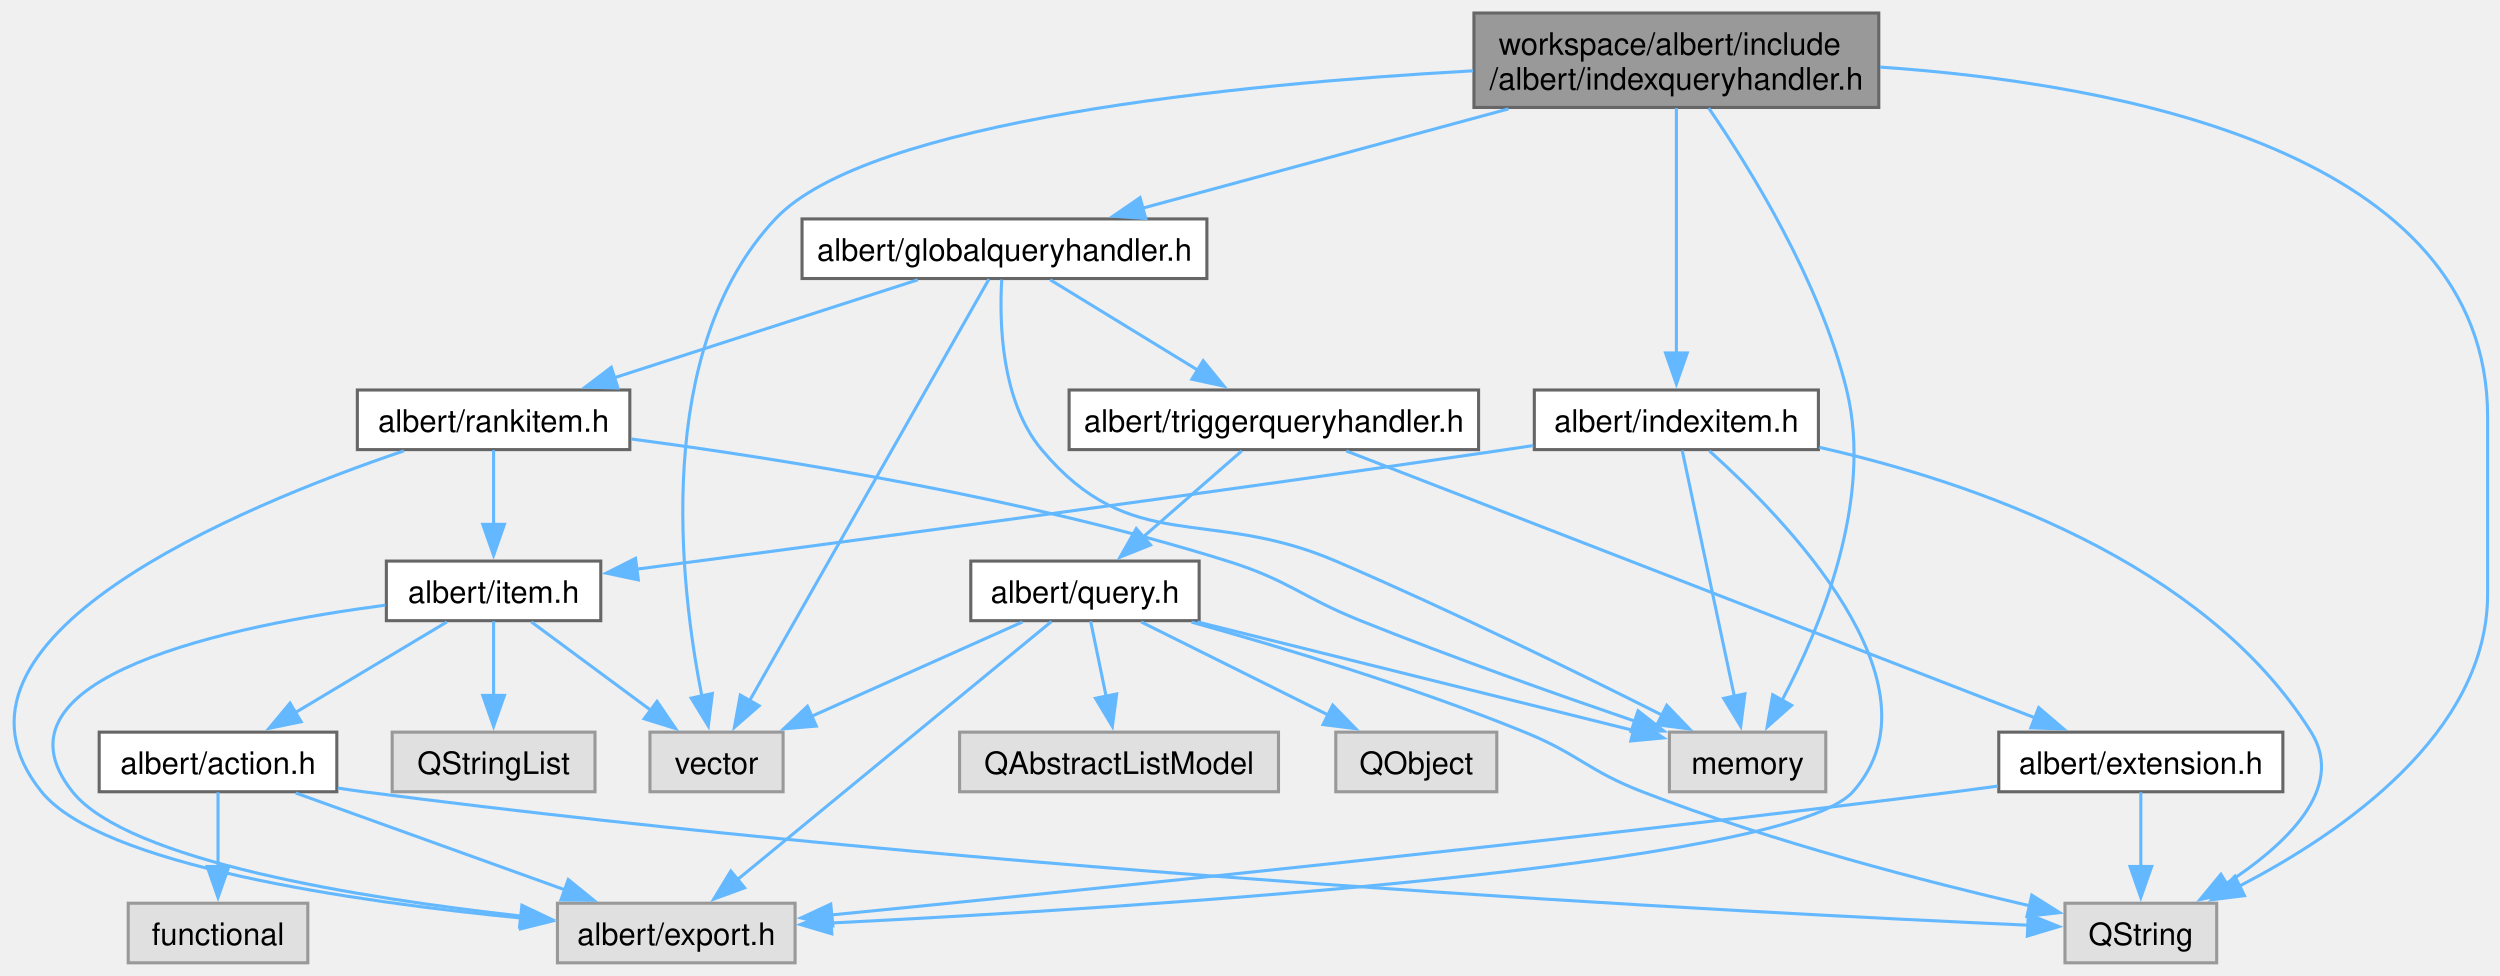
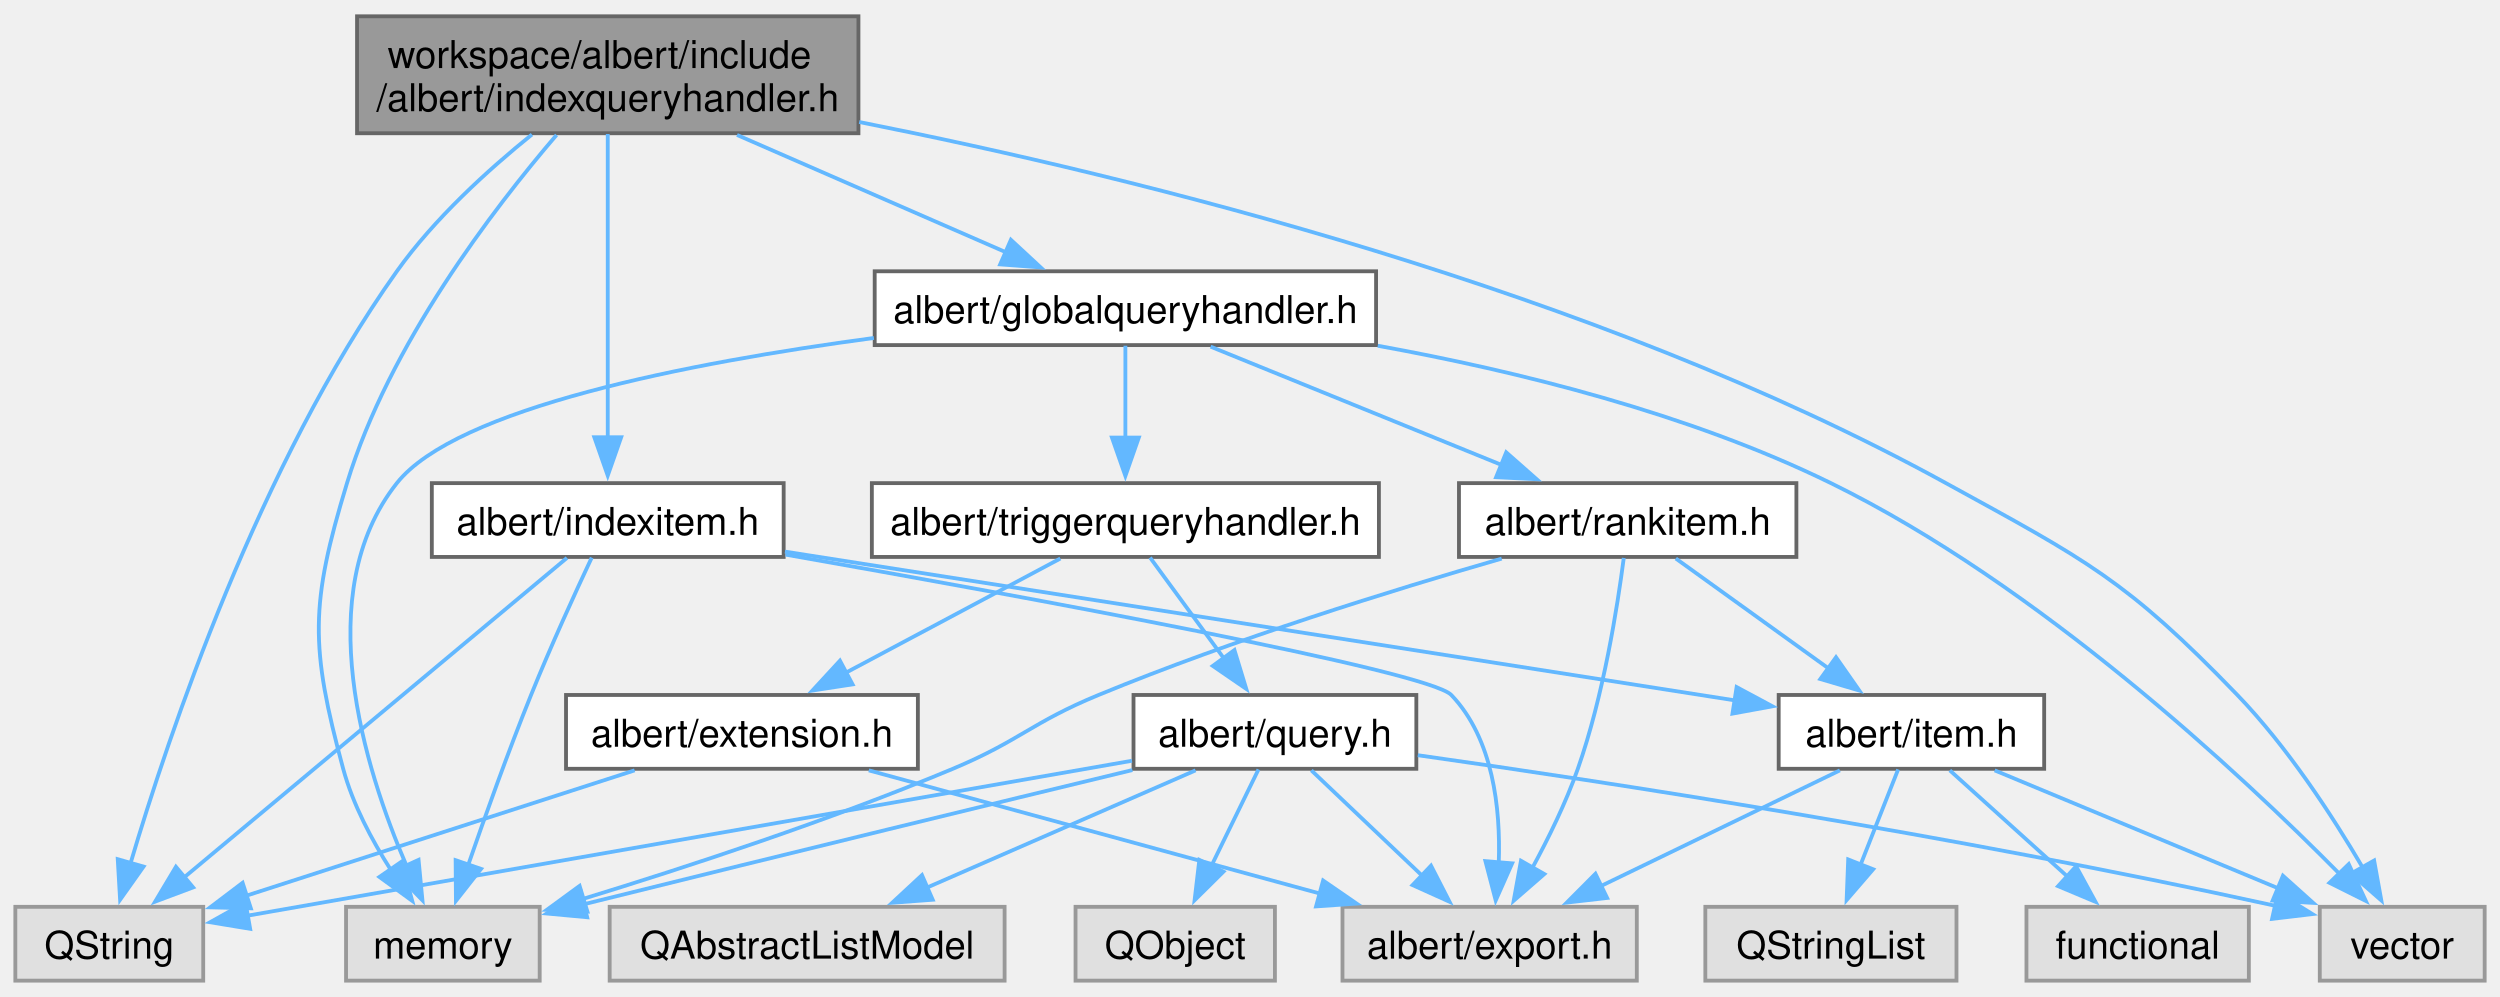
- <svg xmlns="http://www.w3.org/2000/svg" xmlns:xlink="http://www.w3.org/1999/xlink" width="807pt" height="315pt" viewBox="0.00 0.00 807.41 314.75">
-   <g id="graph0" class="graph" transform="scale(1 1) rotate(0) translate(4 310.75)">
+ <svg xmlns="http://www.w3.org/2000/svg" xmlns:xlink="http://www.w3.org/1999/xlink" width="652pt" height="260pt" viewBox="0.00 0.00 652.00 259.50">
+   <g id="graph0" class="graph" transform="scale(1 1) rotate(0) translate(4 255.5)">
    <g id="Node000001" class="node">
      <g id="a_Node000001">
        <a xlink:title=" ">
-           <polygon fill="#999999" stroke="#666666" points="602.78,-306.75 472.03,-306.75 472.03,-276.25 602.78,-276.25 602.78,-306.75" />
-           <text text-anchor="start" x="480.03" y="-293.25" font-family="Helvetica,sans-Serif" font-size="10.00">workspace/albert/include</text>
-           <text text-anchor="middle" x="537.41" y="-282" font-family="Helvetica,sans-Serif" font-size="10.00">/albert/indexqueryhandler.h</text>
+           <polygon fill="#999999" stroke="#666666" points="219.88,-251.5 89.12,-251.5 89.12,-221 219.88,-221 219.88,-251.5" />
+           <text text-anchor="start" x="97.12" y="-238" font-family="Helvetica,sans-Serif" font-size="10.00">workspace/albert/include</text>
+           <text text-anchor="middle" x="154.5" y="-226.75" font-family="Helvetica,sans-Serif" font-size="10.00">/albert/indexqueryhandler.h</text>
        </a>
      </g>
    </g>
    <g id="Node000002" class="node">
      <g id="a_Node000002">
        <a xlink:title=" ">
-           <polygon fill="#e0e0e0" stroke="#999999" points="711.91,-19.25 662.91,-19.25 662.91,0 711.91,0 711.91,-19.25" />
-           <text text-anchor="middle" x="687.41" y="-5.75" font-family="Helvetica,sans-Serif" font-size="10.00">QString</text>
+           <polygon fill="#e0e0e0" stroke="#999999" points="49,-19.25 0,-19.25 0,0 49,0 49,-19.25" />
+           <text text-anchor="middle" x="24.5" y="-5.75" font-family="Helvetica,sans-Serif" font-size="10.00">QString</text>
        </a>
      </g>
    </g>
    <g id="edge1_Node000001_Node000002" class="edge">
      <g id="a_edge1_Node000001_Node000002">
        <a xlink:title=" ">
-           <path fill="none" stroke="#63b8ff" d="M603.18,-289.29C680.79,-283.96 799.41,-261.84 799.41,-176.38 799.41,-176.38 799.41,-176.38 799.41,-119.12 799.41,-74.18 752.3,-41.89 719.19,-24.75" />
-           <polygon fill="#63b8ff" stroke="#63b8ff" points="720.88,-21.69 710.36,-20.39 717.78,-27.96 720.88,-21.69" />
+           <path fill="none" stroke="#63b8ff" d="M134.73,-220.67C123.28,-211.44 109.25,-198.7 99.5,-185 63.6,-134.54 39.99,-64.2 29.97,-30.36" />
+           <polygon fill="#63b8ff" stroke="#63b8ff" points="33.44,-29.74 27.32,-21.1 26.71,-31.67 33.44,-29.74" />
        </a>
      </g>
    </g>
    <g id="Node000003" class="node">
      <g id="a_Node000003">
        <a xlink:href="globalqueryhandler_8h.html" target="_top" xlink:title=" ">
-           <polygon fill="white" stroke="#666666" points="385.78,-240.25 255.03,-240.25 255.03,-221 385.78,-221 385.78,-240.25" />
-           <text text-anchor="middle" x="320.41" y="-226.75" font-family="Helvetica,sans-Serif" font-size="10.00">albert/globalqueryhandler.h</text>
+           <polygon fill="white" stroke="#666666" points="354.88,-185 224.12,-185 224.12,-165.75 354.88,-165.75 354.88,-185" />
+           <text text-anchor="middle" x="289.5" y="-171.5" font-family="Helvetica,sans-Serif" font-size="10.00">albert/globalqueryhandler.h</text>
        </a>
      </g>
    </g>
    <g id="edge2_Node000001_Node000003" class="edge">
      <g id="a_edge2_Node000001_Node000003">
        <a xlink:title=" ">
-           <path fill="none" stroke="#63b8ff" d="M483.21,-275.8C446.78,-265.91 399.35,-253.04 365.09,-243.75" />
-           <polygon fill="#63b8ff" stroke="#63b8ff" points="366.04,-240.38 355.47,-241.14 364.2,-247.13 366.04,-240.38" />
+           <path fill="none" stroke="#63b8ff" d="M188.22,-220.55C209.77,-211.15 237.5,-199.05 258.5,-189.89" />
+           <polygon fill="#63b8ff" stroke="#63b8ff" points="259.64,-193.21 267.41,-186.01 256.84,-186.8 259.64,-193.21" />
+         </a>
+       </g>
+     </g>
+     <g id="Node000009" class="node">
+       <g id="a_Node000009">
+         <a xlink:title=" ">
+           <polygon fill="#e0e0e0" stroke="#999999" points="644,-19.25 601,-19.25 601,0 644,0 644,-19.25" />
+           <text text-anchor="middle" x="622.5" y="-5.75" font-family="Helvetica,sans-Serif" font-size="10.00">vector</text>
+         </a>
+       </g>
+     </g>
+     <g id="edge30_Node000001_Node000009" class="edge">
+       <g id="a_edge30_Node000001_Node000009">
+         <a xlink:title=" ">
+           <path fill="none" stroke="#63b8ff" d="M220.08,-223.93C292.72,-209.5 411.68,-180.18 503.5,-129.75 540.1,-109.65 550.51,-104.56 579.5,-74.5 592.55,-60.97 604.24,-43.03 612.12,-29.61" />
+           <polygon fill="#63b8ff" stroke="#63b8ff" points="615.17,-31.33 617.05,-20.91 609.08,-27.88 615.17,-31.33" />
        </a>
      </g>
    </g>
    <g id="Node000010" class="node">
      <g id="a_Node000010">
        <a xlink:title=" ">
-           <polygon fill="#e0e0e0" stroke="#999999" points="248.91,-74.5 205.91,-74.5 205.91,-55.25 248.91,-55.25 248.91,-74.5" />
-           <text text-anchor="middle" x="227.41" y="-61" font-family="Helvetica,sans-Serif" font-size="10.00">vector</text>
-         </a>
-       </g>
-     </g>
-     <g id="edge33_Node000001_Node000010" class="edge">
-       <g id="a_edge33_Node000001_Node000010">
-         <a xlink:title=" ">
-           <path fill="none" stroke="#63b8ff" d="M471.73,-288.09C395.48,-283.82 276.33,-272.11 246.41,-240.25 206.68,-197.96 215.57,-122.03 222.71,-85.96" />
-           <polygon fill="#63b8ff" stroke="#63b8ff" points="226.07,-86.97 224.76,-76.46 219.23,-85.49 226.07,-86.97" />
-         </a>
-       </g>
-     </g>
-     <g id="Node000011" class="node">
-       <g id="a_Node000011">
-         <a xlink:title=" ">
-           <polygon fill="#e0e0e0" stroke="#999999" points="585.66,-74.5 535.16,-74.5 535.16,-55.25 585.66,-55.25 585.66,-74.5" />
-           <text text-anchor="middle" x="560.41" y="-61" font-family="Helvetica,sans-Serif" font-size="10.00">memory</text>
-         </a>
-       </g>
-     </g>
-     <g id="edge32_Node000001_Node000011" class="edge">
-       <g id="a_edge32_Node000001_Node000011">
-         <a xlink:title=" ">
-           <path fill="none" stroke="#63b8ff" d="M547.86,-276.04C561.26,-256.52 583.81,-220.11 592.41,-185 601.12,-149.43 583.92,-108.22 571.53,-84.78" />
-           <polygon fill="#63b8ff" stroke="#63b8ff" points="574.63,-83.16 566.71,-76.13 568.52,-86.57 574.63,-83.16" />
-         </a>
-       </g>
-     </g>
-     <g id="Node000017" class="node">
-       <g id="a_Node000017">
+           <polygon fill="#e0e0e0" stroke="#999999" points="136.75,-19.25 86.25,-19.25 86.25,0 136.75,0 136.75,-19.25" />
+           <text text-anchor="middle" x="111.5" y="-5.75" font-family="Helvetica,sans-Serif" font-size="10.00">memory</text>
+         </a>
+       </g>
+     </g>
+     <g id="edge29_Node000001_Node000010" class="edge">
+       <g id="a_edge29_Node000001_Node000010">
+         <a xlink:title=" ">
+           <path fill="none" stroke="#63b8ff" d="M141.15,-220.55C124.67,-201.32 97.47,-165.82 86.5,-129.75 76.86,-98.07 76.87,-87.22 85.5,-55.25 88.01,-45.97 92.98,-36.63 97.91,-28.91" />
+           <polygon fill="#63b8ff" stroke="#63b8ff" points="100.71,-31.02 103.51,-20.8 94.95,-27.04 100.71,-31.02" />
+         </a>
+       </g>
+     </g>
+     <g id="Node000016" class="node">
+       <g id="a_Node000016">
        <a xlink:href="indexitem_8h.html" target="_top" xlink:title=" ">
-           <polygon fill="white" stroke="#666666" points="583.28,-185 491.53,-185 491.53,-165.75 583.28,-165.75 583.28,-185" />
-           <text text-anchor="middle" x="537.41" y="-171.5" font-family="Helvetica,sans-Serif" font-size="10.00">albert/indexitem.h</text>
-         </a>
-       </g>
-     </g>
-     <g id="edge27_Node000001_Node000017" class="edge">
-       <g id="a_edge27_Node000001_Node000017">
-         <a xlink:title=" ">
-           <path fill="none" stroke="#63b8ff" d="M537.41,-276.05C537.41,-256 537.41,-219.65 537.41,-196.82" />
-           <polygon fill="#63b8ff" stroke="#63b8ff" points="540.91,-196.96 537.41,-186.96 533.91,-196.96 540.91,-196.96" />
+           <polygon fill="white" stroke="#666666" points="200.38,-129.75 108.62,-129.75 108.62,-110.5 200.38,-110.5 200.38,-129.75" />
+           <text text-anchor="middle" x="154.5" y="-116.25" font-family="Helvetica,sans-Serif" font-size="10.00">albert/indexitem.h</text>
+         </a>
+       </g>
+     </g>
+     <g id="edge24_Node000001_Node000016" class="edge">
+       <g id="a_edge24_Node000001_Node000016">
+         <a xlink:title=" ">
+           <path fill="none" stroke="#63b8ff" d="M154.5,-220.8C154.5,-200.75 154.5,-164.4 154.5,-141.57" />
+           <polygon fill="#63b8ff" stroke="#63b8ff" points="158,-141.71 154.5,-131.71 151,-141.71 158,-141.71" />
        </a>
      </g>
    </g>
    <g id="Node000004" class="node">
      <g id="a_Node000004">
        <a xlink:href="rankitem_8h.html" target="_top" xlink:title=" ">
-           <polygon fill="white" stroke="#666666" points="199.41,-185 111.41,-185 111.41,-165.75 199.41,-165.75 199.41,-185" />
-           <text text-anchor="middle" x="155.41" y="-171.5" font-family="Helvetica,sans-Serif" font-size="10.00">albert/rankitem.h</text>
+           <polygon fill="white" stroke="#666666" points="464.5,-129.75 376.5,-129.75 376.5,-110.5 464.5,-110.5 464.5,-129.75" />
+           <text text-anchor="middle" x="420.5" y="-116.25" font-family="Helvetica,sans-Serif" font-size="10.00">albert/rankitem.h</text>
        </a>
      </g>
    </g>
    <g id="edge3_Node000003_Node000004" class="edge">
      <g id="a_edge3_Node000003_Node000004">
        <a xlink:title=" ">
-           <path fill="none" stroke="#63b8ff" d="M292.42,-220.59C265.4,-211.87 224.25,-198.59 194.1,-188.86" />
-           <polygon fill="#63b8ff" stroke="#63b8ff" points="195.57,-185.66 184.98,-185.92 193.42,-192.32 195.57,-185.66" />
-         </a>
-       </g>
-     </g>
-     <g id="edge26_Node000003_Node000010" class="edge">
-       <g id="a_edge26_Node000003_Node000010">
-         <a xlink:title=" ">
-           <path fill="none" stroke="#63b8ff" d="M315.41,-220.82C300.84,-195.17 258.18,-120.05 238.1,-84.69" />
-           <polygon fill="#63b8ff" stroke="#63b8ff" points="241.16,-83.01 233.18,-76.04 235.08,-86.46 241.16,-83.01" />
-         </a>
-       </g>
-     </g>
-     <g id="edge25_Node000003_Node000011" class="edge">
-       <g id="a_edge25_Node000003_Node000011">
-         <a xlink:title=" ">
-           <path fill="none" stroke="#63b8ff" d="M319.53,-220.65C318.72,-207.14 319.22,-181.49 332.41,-165.75 361.4,-131.13 385.91,-147.54 427.41,-129.75 464.45,-113.87 506.19,-93.39 532.87,-79.95" />
-           <polygon fill="#63b8ff" stroke="#63b8ff" points="534.3,-83.15 541.64,-75.52 531.13,-76.91 534.3,-83.15" />
-         </a>
-       </g>
-     </g>
-     <g id="Node000012" class="node">
-       <g id="a_Node000012">
+           <path fill="none" stroke="#63b8ff" d="M311.72,-165.34C332.52,-156.89 363.85,-144.15 387.55,-134.52" />
+           <polygon fill="#63b8ff" stroke="#63b8ff" points="388.82,-137.78 396.77,-130.77 386.18,-131.3 388.82,-137.78" />
+         </a>
+       </g>
+     </g>
+     <g id="edge23_Node000003_Node000009" class="edge">
+       <g id="a_edge23_Node000003_Node000009">
+         <a xlink:title=" ">
+           <path fill="none" stroke="#63b8ff" d="M355.32,-165.58C391.52,-159 436.47,-147.92 473.5,-129.75 527.76,-103.13 580.37,-53.93 606.12,-27.87" />
+           <polygon fill="#63b8ff" stroke="#63b8ff" points="608.55,-30.39 613.01,-20.78 603.53,-25.51 608.55,-30.39" />
+         </a>
+       </g>
+     </g>
+     <g id="edge22_Node000003_Node000010" class="edge">
+       <g id="a_edge22_Node000003_Node000010">
+         <a xlink:title=" ">
+           <path fill="none" stroke="#63b8ff" d="M223.91,-167.61C175.32,-161.09 114.97,-149.27 99.5,-129.75 76.78,-101.07 90.98,-55.5 102.07,-29.84" />
+           <polygon fill="#63b8ff" stroke="#63b8ff" points="105.16,-31.5 106.17,-20.95 98.8,-28.57 105.16,-31.5" />
+         </a>
+       </g>
+     </g>
+     <g id="Node000011" class="node">
+       <g id="a_Node000011">
        <a xlink:href="triggerqueryhandler_8h.html" target="_top" xlink:title=" ">
-           <polygon fill="white" stroke="#666666" points="473.53,-185 341.28,-185 341.28,-165.75 473.53,-165.75 473.53,-185" />
-           <text text-anchor="middle" x="407.41" y="-171.5" font-family="Helvetica,sans-Serif" font-size="10.00">albert/triggerqueryhandler.h</text>
-         </a>
-       </g>
-     </g>
-     <g id="edge14_Node000003_Node000012" class="edge">
-       <g id="a_edge14_Node000003_Node000012">
-         <a xlink:title=" ">
-           <path fill="none" stroke="#63b8ff" d="M335.17,-220.59C348.29,-212.56 367.73,-200.66 383.14,-191.23" />
-           <polygon fill="#63b8ff" stroke="#63b8ff" points="384.59,-194.45 391.29,-186.24 380.93,-188.48 384.59,-194.45" />
+           <polygon fill="white" stroke="#666666" points="355.62,-129.75 223.38,-129.75 223.38,-110.5 355.62,-110.5 355.62,-129.75" />
+           <text text-anchor="middle" x="289.5" y="-116.25" font-family="Helvetica,sans-Serif" font-size="10.00">albert/triggerqueryhandler.h</text>
+         </a>
+       </g>
+     </g>
+     <g id="edge11_Node000003_Node000011" class="edge">
+       <g id="a_edge11_Node000003_Node000011">
+         <a xlink:title=" ">
+           <path fill="none" stroke="#63b8ff" d="M289.5,-165.58C289.5,-159.07 289.5,-149.92 289.5,-141.62" />
+           <polygon fill="#63b8ff" stroke="#63b8ff" points="293,-141.62 289.5,-131.62 286,-141.62 293,-141.62" />
        </a>
      </g>
    </g>
    <g id="Node000005" class="node">
      <g id="a_Node000005">
        <a xlink:title=" ">
-           <polygon fill="#e0e0e0" stroke="#999999" points="252.78,-19.25 176.03,-19.25 176.03,0 252.78,0 252.78,-19.25" />
-           <text text-anchor="middle" x="214.41" y="-5.75" font-family="Helvetica,sans-Serif" font-size="10.00">albert/export.h</text>
+           <polygon fill="#e0e0e0" stroke="#999999" points="422.88,-19.25 346.12,-19.25 346.12,0 422.88,0 422.88,-19.25" />
+           <text text-anchor="middle" x="384.5" y="-5.75" font-family="Helvetica,sans-Serif" font-size="10.00">albert/export.h</text>
        </a>
      </g>
    </g>
    <g id="edge4_Node000004_Node000005" class="edge">
      <g id="a_edge4_Node000004_Node000005">
        <a xlink:title=" ">
-           <path fill="none" stroke="#63b8ff" d="M126.45,-165.35C73.43,-147.38 -30.31,-104.54 9.41,-55.25 28.56,-31.48 110.48,-19.71 164.79,-14.41" />
-           <polygon fill="#63b8ff" stroke="#63b8ff" points="164.79,-17.93 174.42,-13.52 164.14,-10.96 164.79,-17.93" />
+           <path fill="none" stroke="#63b8ff" d="M419.48,-110.24C417.86,-97.71 414.19,-74.25 407.5,-55.25 404.39,-46.42 399.85,-37.15 395.61,-29.35" />
+           <polygon fill="#63b8ff" stroke="#63b8ff" points="398.76,-27.8 390.77,-20.84 392.67,-31.26 398.76,-27.8" />
        </a>
      </g>
    </g>
    <g id="Node000006" class="node">
      <g id="a_Node000006">
        <a xlink:href="item_8h.html" target="_top" xlink:title=" ">
-           <polygon fill="white" stroke="#666666" points="190.03,-129.75 120.78,-129.75 120.78,-110.5 190.03,-110.5 190.03,-129.75" />
-           <text text-anchor="middle" x="155.41" y="-116.25" font-family="Helvetica,sans-Serif" font-size="10.00">albert/item.h</text>
+           <polygon fill="white" stroke="#666666" points="529.12,-74.5 459.88,-74.5 459.88,-55.25 529.12,-55.25 529.12,-74.5" />
+           <text text-anchor="middle" x="494.5" y="-61" font-family="Helvetica,sans-Serif" font-size="10.00">albert/item.h</text>
        </a>
      </g>
    </g>
    <g id="edge5_Node000004_Node000006" class="edge">
      <g id="a_edge5_Node000004_Node000006">
        <a xlink:title=" ">
-           <path fill="none" stroke="#63b8ff" d="M155.41,-165.58C155.41,-159.07 155.41,-149.92 155.41,-141.62" />
-           <polygon fill="#63b8ff" stroke="#63b8ff" points="158.91,-141.62 155.41,-131.62 151.91,-141.62 158.91,-141.62" />
-         </a>
-       </g>
-     </g>
-     <g id="edge13_Node000004_Node000011" class="edge">
-       <g id="a_edge13_Node000004_Node000011">
-         <a xlink:title=" ">
-           <path fill="none" stroke="#63b8ff" d="M199.85,-169.18C248.05,-162.81 326.88,-150.27 392.41,-129.75 412.39,-123.49 415.98,-118.3 435.41,-110.5 464.89,-98.66 498.88,-86.63 523.96,-78.05" />
-           <polygon fill="#63b8ff" stroke="#63b8ff" points="525.04,-81.38 533.38,-74.85 522.79,-74.75 525.04,-81.38" />
-         </a>
-       </g>
-     </g>
-     <g id="edge11_Node000006_Node000005" class="edge">
-       <g id="a_edge11_Node000006_Node000005">
-         <a xlink:title=" ">
-           <path fill="none" stroke="#63b8ff" d="M120.47,-115.51C71.04,-109 -10.18,-92.38 19.41,-55.25 37.22,-32.9 112.7,-20.85 164.36,-15.09" />
-           <polygon fill="#63b8ff" stroke="#63b8ff" points="164.56,-18.58 174.13,-14.04 163.81,-11.62 164.56,-18.58" />
+           <path fill="none" stroke="#63b8ff" d="M433.05,-110.09C443.96,-102.24 460,-90.7 472.96,-81.37" />
+           <polygon fill="#63b8ff" stroke="#63b8ff" points="474.83,-84.34 480.9,-75.66 470.74,-78.66 474.83,-84.34" />
+         </a>
+       </g>
+     </g>
+     <g id="edge10_Node000004_Node000010" class="edge">
+       <g id="a_edge10_Node000004_Node000010">
+         <a xlink:title=" ">
+           <path fill="none" stroke="#63b8ff" d="M387.64,-110.07C359.35,-101.91 317.65,-88.98 282.5,-74.5 265,-67.29 261.96,-62.56 244.5,-55.25 212.55,-41.88 175.07,-29.6 148.05,-21.32" />
+           <polygon fill="#63b8ff" stroke="#63b8ff" points="149.19,-18.01 138.6,-18.46 147.16,-24.71 149.19,-18.01" />
+         </a>
+       </g>
+     </g>
+     <g id="edge7_Node000006_Node000005" class="edge">
+       <g id="a_edge7_Node000006_Node000005">
+         <a xlink:title=" ">
+           <path fill="none" stroke="#63b8ff" d="M475.84,-54.84C458.77,-46.58 433.26,-34.23 413.53,-24.68" />
+           <polygon fill="#63b8ff" stroke="#63b8ff" points="415.14,-21.57 404.61,-20.36 412.09,-27.87 415.14,-21.57" />
        </a>
      </g>
    </g>
    <g id="Node000007" class="node">
      <g id="a_Node000007">
        <a xlink:title=" ">
-           <polygon fill="#e0e0e0" stroke="#999999" points="188.16,-74.5 122.66,-74.5 122.66,-55.25 188.16,-55.25 188.16,-74.5" />
-           <text text-anchor="middle" x="155.41" y="-61" font-family="Helvetica,sans-Serif" font-size="10.00">QStringList</text>
+           <polygon fill="#e0e0e0" stroke="#999999" points="506.25,-19.25 440.75,-19.25 440.75,0 506.25,0 506.25,-19.25" />
+           <text text-anchor="middle" x="473.5" y="-5.75" font-family="Helvetica,sans-Serif" font-size="10.00">QStringList</text>
        </a>
      </g>
    </g>
    <g id="edge6_Node000006_Node000007" class="edge">
      <g id="a_edge6_Node000006_Node000007">
        <a xlink:title=" ">
-           <path fill="none" stroke="#63b8ff" d="M155.41,-110.33C155.41,-103.82 155.41,-94.67 155.41,-86.37" />
-           <polygon fill="#63b8ff" stroke="#63b8ff" points="158.91,-86.37 155.41,-76.37 151.91,-86.37 158.91,-86.37" />
+           <path fill="none" stroke="#63b8ff" d="M491.03,-55.08C488.37,-48.34 484.6,-38.77 481.24,-30.24" />
+           <polygon fill="#63b8ff" stroke="#63b8ff" points="484.52,-29.04 477.6,-21.02 478.01,-31.6 484.52,-29.04" />
        </a>
      </g>
    </g>
    <g id="Node000008" class="node">
      <g id="a_Node000008">
-         <a xlink:href="action_8h.html" target="_top" xlink:title=" ">
-           <polygon fill="white" stroke="#666666" points="104.78,-74.5 28.03,-74.5 28.03,-55.25 104.78,-55.25 104.78,-74.5" />
-           <text text-anchor="middle" x="66.41" y="-61" font-family="Helvetica,sans-Serif" font-size="10.00">albert/action.h</text>
-         </a>
-       </g>
-     </g>
-     <g id="edge7_Node000006_Node000008" class="edge">
-       <g id="a_edge7_Node000006_Node000008">
-         <a xlink:title=" ">
-           <path fill="none" stroke="#63b8ff" d="M140.31,-110.09C126.89,-102.06 107,-90.16 91.24,-80.73" />
-           <polygon fill="#63b8ff" stroke="#63b8ff" points="93.26,-77.86 82.88,-75.73 89.66,-83.87 93.26,-77.86" />
-         </a>
-       </g>
-     </g>
-     <g id="edge12_Node000006_Node000010" class="edge">
-       <g id="a_edge12_Node000006_Node000010">
-         <a xlink:title=" ">
-           <path fill="none" stroke="#63b8ff" d="M167.62,-110.09C178.24,-102.24 193.85,-90.7 206.45,-81.37" />
-           <polygon fill="#63b8ff" stroke="#63b8ff" points="208.2,-84.44 214.16,-75.67 204.04,-78.81 208.2,-84.44" />
-         </a>
-       </g>
-     </g>
-     <g id="edge8_Node000008_Node000002" class="edge">
-       <g id="a_edge8_Node000008_Node000002">
-         <a xlink:title=" ">
-           <path fill="none" stroke="#63b8ff" d="M105.09,-56.45C107.9,-56.01 110.69,-55.6 113.41,-55.25 315.69,-28.9 560.26,-16.2 651.13,-12.14" />
-           <polygon fill="#63b8ff" stroke="#63b8ff" points="651.07,-15.64 660.91,-11.71 650.76,-8.65 651.07,-15.64" />
-         </a>
-       </g>
-     </g>
-     <g id="edge9_Node000008_Node000005" class="edge">
-       <g id="a_edge9_Node000008_Node000005">
-         <a xlink:title=" ">
-           <path fill="none" stroke="#63b8ff" d="M91.52,-54.84C115.44,-46.24 151.69,-33.19 178.63,-23.5" />
-           <polygon fill="#63b8ff" stroke="#63b8ff" points="179.53,-26.89 187.76,-20.21 177.16,-20.31 179.53,-26.89" />
-         </a>
-       </g>
-     </g>
-     <g id="Node000009" class="node">
-       <g id="a_Node000009">
-         <a xlink:title=" ">
-           <polygon fill="#e0e0e0" stroke="#999999" points="95.41,-19.25 37.41,-19.25 37.41,0 95.41,0 95.41,-19.25" />
-           <text text-anchor="middle" x="66.41" y="-5.75" font-family="Helvetica,sans-Serif" font-size="10.00">functional</text>
-         </a>
-       </g>
-     </g>
-     <g id="edge10_Node000008_Node000009" class="edge">
-       <g id="a_edge10_Node000008_Node000009">
-         <a xlink:title=" ">
-           <path fill="none" stroke="#63b8ff" d="M66.41,-55.08C66.41,-48.57 66.41,-39.42 66.41,-31.12" />
-           <polygon fill="#63b8ff" stroke="#63b8ff" points="69.91,-31.12 66.41,-21.12 62.91,-31.12 69.91,-31.12" />
+         <a xlink:title=" ">
+           <polygon fill="#e0e0e0" stroke="#999999" points="582.5,-19.25 524.5,-19.25 524.5,0 582.5,0 582.5,-19.25" />
+           <text text-anchor="middle" x="553.5" y="-5.75" font-family="Helvetica,sans-Serif" font-size="10.00">functional</text>
+         </a>
+       </g>
+     </g>
+     <g id="edge8_Node000006_Node000008" class="edge">
+       <g id="a_edge8_Node000006_Node000008">
+         <a xlink:title=" ">
+           <path fill="none" stroke="#63b8ff" d="M504.51,-54.84C512.87,-47.3 525,-36.35 535.1,-27.23" />
+           <polygon fill="#63b8ff" stroke="#63b8ff" points="537.44,-29.84 542.52,-20.54 532.75,-24.64 537.44,-29.84" />
+         </a>
+       </g>
+     </g>
+     <g id="edge9_Node000006_Node000009" class="edge">
+       <g id="a_edge9_Node000006_Node000009">
+         <a xlink:title=" ">
+           <path fill="none" stroke="#63b8ff" d="M516.21,-54.84C536.53,-46.39 567.15,-33.65 590.31,-24.02" />
+           <polygon fill="#63b8ff" stroke="#63b8ff" points="591.39,-27.36 599.28,-20.28 588.71,-20.89 591.39,-27.36" />
+         </a>
+       </g>
+     </g>
+     <g id="Node000012" class="node">
+       <g id="a_Node000012">
+         <a xlink:href="extension_8h.html" target="_top" xlink:title=" ">
+           <polygon fill="white" stroke="#666666" points="235.38,-74.5 143.62,-74.5 143.62,-55.25 235.38,-55.25 235.38,-74.5" />
+           <text text-anchor="middle" x="189.5" y="-61" font-family="Helvetica,sans-Serif" font-size="10.00">albert/extension.h</text>
+         </a>
+       </g>
+     </g>
+     <g id="edge12_Node000011_Node000012" class="edge">
+       <g id="a_edge12_Node000011_Node000012">
+         <a xlink:title=" ">
+           <path fill="none" stroke="#63b8ff" d="M272.54,-110.09C257.24,-101.94 234.47,-89.82 216.64,-80.33" />
+           <polygon fill="#63b8ff" stroke="#63b8ff" points="218.35,-77.27 207.88,-75.66 215.06,-83.45 218.35,-77.27" />
        </a>
      </g>
    </g>
    <g id="Node000013" class="node">
      <g id="a_Node000013">
-         <a xlink:href="extension_8h.html" target="_top" xlink:title=" ">
-           <polygon fill="white" stroke="#666666" points="733.28,-74.5 641.53,-74.5 641.53,-55.25 733.28,-55.25 733.28,-74.5" />
-           <text text-anchor="middle" x="687.41" y="-61" font-family="Helvetica,sans-Serif" font-size="10.00">albert/extension.h</text>
-         </a>
-       </g>
-     </g>
-     <g id="edge15_Node000012_Node000013" class="edge">
-       <g id="a_edge15_Node000012_Node000013">
-         <a xlink:title=" ">
-           <path fill="none" stroke="#63b8ff" d="M430.8,-165.31C480.31,-146.12 595.89,-101.34 653.5,-79.01" />
-           <polygon fill="#63b8ff" stroke="#63b8ff" points="654.42,-82.41 662.48,-75.54 651.89,-75.89 654.42,-82.41" />
+         <a xlink:href="query_8h.html" target="_top" xlink:title=" ">
+           <polygon fill="white" stroke="#666666" points="365.38,-74.5 291.62,-74.5 291.62,-55.25 365.38,-55.25 365.38,-74.5" />
+           <text text-anchor="middle" x="328.5" y="-61" font-family="Helvetica,sans-Serif" font-size="10.00">albert/query.h</text>
+         </a>
+       </g>
+     </g>
+     <g id="edge15_Node000011_Node000013" class="edge">
+       <g id="a_edge15_Node000011_Node000013">
+         <a xlink:title=" ">
+           <path fill="none" stroke="#63b8ff" d="M295.94,-110.33C301.16,-103.21 308.69,-92.93 315.19,-84.05" />
+           <polygon fill="#63b8ff" stroke="#63b8ff" points="317.94,-86.22 321.03,-76.08 312.29,-82.08 317.94,-86.22" />
+         </a>
+       </g>
+     </g>
+     <g id="edge13_Node000012_Node000002" class="edge">
+       <g id="a_edge13_Node000012_Node000002">
+         <a xlink:title=" ">
+           <path fill="none" stroke="#63b8ff" d="M161.51,-54.84C133.5,-45.8 90.33,-31.87 59.95,-22.06" />
+           <polygon fill="#63b8ff" stroke="#63b8ff" points="61.42,-18.86 50.82,-19.12 59.27,-25.52 61.42,-18.86" />
+         </a>
+       </g>
+     </g>
+     <g id="edge14_Node000012_Node000005" class="edge">
+       <g id="a_edge14_Node000012_Node000005">
+         <a xlink:title=" ">
+           <path fill="none" stroke="#63b8ff" d="M222.58,-54.84C254.94,-46.01 304.42,-32.49 340.17,-22.73" />
+           <polygon fill="#63b8ff" stroke="#63b8ff" points="341.07,-26.11 349.8,-20.1 339.23,-19.36 341.07,-26.11" />
+         </a>
+       </g>
+     </g>
+     <g id="edge18_Node000013_Node000002" class="edge">
+       <g id="a_edge18_Node000013_Node000002">
+         <a xlink:title=" ">
+           <path fill="none" stroke="#63b8ff" d="M291.22,-57.35C232.34,-47.03 118.53,-27.1 60.47,-16.93" />
+           <polygon fill="#63b8ff" stroke="#63b8ff" points="61.24,-13.51 50.79,-15.23 60.03,-20.4 61.24,-13.51" />
+         </a>
+       </g>
+     </g>
+     <g id="edge19_Node000013_Node000005" class="edge">
+       <g id="a_edge19_Node000013_Node000005">
+         <a xlink:title=" ">
+           <path fill="none" stroke="#63b8ff" d="M338,-54.84C345.93,-47.3 357.45,-36.35 367.04,-27.23" />
+           <polygon fill="#63b8ff" stroke="#63b8ff" points="369.21,-29.99 374.04,-20.57 364.39,-24.92 369.21,-29.99" />
+         </a>
+       </g>
+     </g>
+     <g id="edge21_Node000013_Node000009" class="edge">
+       <g id="a_edge21_Node000013_Node000009">
+         <a xlink:title=" ">
+           <path fill="none" stroke="#63b8ff" d="M365.76,-58.79C414.79,-51.83 503.84,-38.27 589.34,-19.53" />
+           <polygon fill="#63b8ff" stroke="#63b8ff" points="590.08,-22.95 599.08,-17.36 588.56,-16.11 590.08,-22.95" />
+         </a>
+       </g>
+     </g>
+     <g id="edge20_Node000013_Node000010" class="edge">
+       <g id="a_edge20_Node000013_Node000010">
+         <a xlink:title=" ">
+           <path fill="none" stroke="#63b8ff" d="M291.32,-54.92C256.64,-46.54 203.17,-33.55 148.14,-19.89" />
+           <polygon fill="#63b8ff" stroke="#63b8ff" points="149.13,-16.53 138.58,-17.51 147.44,-23.32 149.13,-16.53" />
        </a>
      </g>
    </g>
    <g id="Node000014" class="node">
      <g id="a_Node000014">
-         <a xlink:href="query_8h.html" target="_top" xlink:title=" ">
-           <polygon fill="white" stroke="#666666" points="383.28,-129.75 309.53,-129.75 309.53,-110.5 383.28,-110.5 383.28,-129.75" />
-           <text text-anchor="middle" x="346.41" y="-116.25" font-family="Helvetica,sans-Serif" font-size="10.00">albert/query.h</text>
-         </a>
-       </g>
-     </g>
-     <g id="edge18_Node000012_Node000014" class="edge">
-       <g id="a_edge18_Node000012_Node000014">
-         <a xlink:title=" ">
-           <path fill="none" stroke="#63b8ff" d="M397.06,-165.34C388.33,-157.72 375.62,-146.62 365.11,-137.45" />
-           <polygon fill="#63b8ff" stroke="#63b8ff" points="367.58,-134.96 357.74,-131.02 362.98,-140.23 367.58,-134.96" />
-         </a>
-       </g>
-     </g>
-     <g id="edge16_Node000013_Node000002" class="edge">
-       <g id="a_edge16_Node000013_Node000002">
-         <a xlink:title=" ">
-           <path fill="none" stroke="#63b8ff" d="M687.41,-55.08C687.41,-48.57 687.41,-39.42 687.41,-31.12" />
-           <polygon fill="#63b8ff" stroke="#63b8ff" points="690.91,-31.12 687.41,-21.12 683.91,-31.12 690.91,-31.12" />
-         </a>
-       </g>
-     </g>
-     <g id="edge17_Node000013_Node000005" class="edge">
-       <g id="a_edge17_Node000013_Node000005">
-         <a xlink:title=" ">
-           <path fill="none" stroke="#63b8ff" d="M641.24,-57.07C636.57,-56.43 631.9,-55.82 627.41,-55.25 496.73,-38.8 342.32,-23.11 264.54,-15.47" />
-           <polygon fill="#63b8ff" stroke="#63b8ff" points="264.98,-11.99 254.69,-14.5 264.3,-18.96 264.98,-11.99" />
-         </a>
-       </g>
-     </g>
-     <g id="edge21_Node000014_Node000002" class="edge">
-       <g id="a_edge21_Node000014_Node000002">
-         <a xlink:title=" ">
-           <path fill="none" stroke="#63b8ff" d="M380.82,-110.03C409.93,-101.93 452.51,-89.12 488.41,-74.5 505.94,-67.36 508.76,-62.09 526.41,-55.25 568.39,-38.99 618.64,-26.04 651.71,-18.37" />
-           <polygon fill="#63b8ff" stroke="#63b8ff" points="652.2,-21.85 661.17,-16.21 650.64,-15.02 652.2,-21.85" />
-         </a>
-       </g>
-     </g>
-     <g id="edge22_Node000014_Node000005" class="edge">
-       <g id="a_edge22_Node000014_Node000005">
-         <a xlink:title=" ">
-           <path fill="none" stroke="#63b8ff" d="M335.61,-110.25C313.37,-91.97 262.2,-49.9 233.98,-26.71" />
-           <polygon fill="#63b8ff" stroke="#63b8ff" points="236.48,-24.23 226.53,-20.59 232.03,-29.64 236.48,-24.23" />
-         </a>
-       </g>
-     </g>
-     <g id="edge24_Node000014_Node000010" class="edge">
-       <g id="a_edge24_Node000014_Node000010">
-         <a xlink:title=" ">
-           <path fill="none" stroke="#63b8ff" d="M326.22,-110.09C307.5,-101.72 279.39,-89.13 257.92,-79.53" />
-           <polygon fill="#63b8ff" stroke="#63b8ff" points="259.63,-76.46 249.08,-75.57 256.77,-82.85 259.63,-76.46" />
-         </a>
-       </g>
-     </g>
-     <g id="edge23_Node000014_Node000011" class="edge">
-       <g id="a_edge23_Node000014_Node000011">
-         <a xlink:title=" ">
-           <path fill="none" stroke="#63b8ff" d="M382.71,-110.09C422,-100.32 484.31,-84.81 523.74,-75" />
-           <polygon fill="#63b8ff" stroke="#63b8ff" points="524.38,-78.45 533.24,-72.64 522.69,-71.65 524.38,-78.45" />
+         <a xlink:title=" ">
+           <polygon fill="#e0e0e0" stroke="#999999" points="258,-19.25 155,-19.25 155,0 258,0 258,-19.25" />
+           <text text-anchor="middle" x="206.5" y="-5.75" font-family="Helvetica,sans-Serif" font-size="10.00">QAbstractListModel</text>
+         </a>
+       </g>
+     </g>
+     <g id="edge16_Node000013_Node000014" class="edge">
+       <g id="a_edge16_Node000013_Node000014">
+         <a xlink:title=" ">
+           <path fill="none" stroke="#63b8ff" d="M307.8,-54.84C288.61,-46.47 259.79,-33.88 237.78,-24.28" />
+           <polygon fill="#63b8ff" stroke="#63b8ff" points="239.25,-21.1 228.68,-20.31 236.45,-27.52 239.25,-21.1" />
        </a>
      </g>
    </g>
    <g id="Node000015" class="node">
      <g id="a_Node000015">
        <a xlink:title=" ">
-           <polygon fill="#e0e0e0" stroke="#999999" points="408.91,-74.5 305.91,-74.5 305.91,-55.25 408.91,-55.25 408.91,-74.5" />
-           <text text-anchor="middle" x="357.41" y="-61" font-family="Helvetica,sans-Serif" font-size="10.00">QAbstractListModel</text>
-         </a>
-       </g>
-     </g>
-     <g id="edge19_Node000014_Node000015" class="edge">
-       <g id="a_edge19_Node000014_Node000015">
-         <a xlink:title=" ">
-           <path fill="none" stroke="#63b8ff" d="M348.23,-110.33C349.59,-103.74 351.51,-94.46 353.24,-86.07" />
-           <polygon fill="#63b8ff" stroke="#63b8ff" points="356.65,-86.84 355.25,-76.34 349.8,-85.43 356.65,-86.84" />
-         </a>
-       </g>
-     </g>
-     <g id="Node000016" class="node">
-       <g id="a_Node000016">
-         <a xlink:title=" ">
-           <polygon fill="#e0e0e0" stroke="#999999" points="479.41,-74.5 427.41,-74.5 427.41,-55.25 479.41,-55.25 479.41,-74.5" />
-           <text text-anchor="middle" x="453.41" y="-61" font-family="Helvetica,sans-Serif" font-size="10.00">QObject</text>
-         </a>
-       </g>
-     </g>
-     <g id="edge20_Node000014_Node000016" class="edge">
-       <g id="a_edge20_Node000014_Node000016">
-         <a xlink:title=" ">
-           <path fill="none" stroke="#63b8ff" d="M364.56,-110.09C381.09,-101.87 405.75,-89.59 424.91,-80.06" />
-           <polygon fill="#63b8ff" stroke="#63b8ff" points="426.42,-83.22 433.81,-75.63 423.3,-76.95 426.42,-83.22" />
-         </a>
-       </g>
-     </g>
-     <g id="edge28_Node000017_Node000002" class="edge">
-       <g id="a_edge28_Node000017_Node000002">
-         <a xlink:title=" ">
-           <path fill="none" stroke="#63b8ff" d="M583.58,-166.48C632.63,-155.37 707.78,-129.89 742.41,-74.5 753.84,-56.22 733.9,-37.83 714.91,-25.5" />
-           <polygon fill="#63b8ff" stroke="#63b8ff" points="716.9,-22.62 706.53,-20.43 713.27,-28.6 716.9,-22.62" />
-         </a>
-       </g>
-     </g>
-     <g id="edge29_Node000017_Node000005" class="edge">
-       <g id="a_edge29_Node000017_Node000005">
-         <a xlink:title=" ">
-           <path fill="none" stroke="#63b8ff" d="M548.06,-165.33C571.9,-144.02 625.19,-89.86 594.41,-55.25 572.83,-30.99 362.49,-17.75 264.36,-12.86" />
-           <polygon fill="#63b8ff" stroke="#63b8ff" points="264.64,-9.37 254.48,-12.37 264.29,-16.36 264.64,-9.37" />
-         </a>
-       </g>
-     </g>
-     <g id="edge30_Node000017_Node000006" class="edge">
-       <g id="a_edge30_Node000017_Node000006">
-         <a xlink:title=" ">
-           <path fill="none" stroke="#63b8ff" d="M491.21,-167.06C488.23,-166.61 485.28,-166.17 482.41,-165.75 382.34,-151.08 264.81,-135.42 201.47,-127.12" />
-           <polygon fill="#63b8ff" stroke="#63b8ff" points="202.16,-123.68 191.79,-125.85 201.25,-130.62 202.16,-123.68" />
-         </a>
-       </g>
-     </g>
-     <g id="edge31_Node000017_Node000011" class="edge">
-       <g id="a_edge31_Node000017_Node000011">
-         <a xlink:title=" ">
-           <path fill="none" stroke="#63b8ff" d="M539.29,-165.5C542.95,-148.25 551.09,-109.83 556.13,-86.06" />
-           <polygon fill="#63b8ff" stroke="#63b8ff" points="559.54,-86.87 558.19,-76.36 552.69,-85.41 559.54,-86.87" />
+           <polygon fill="#e0e0e0" stroke="#999999" points="328.5,-19.25 276.5,-19.25 276.5,0 328.5,0 328.5,-19.25" />
+           <text text-anchor="middle" x="302.5" y="-5.75" font-family="Helvetica,sans-Serif" font-size="10.00">QObject</text>
+         </a>
+       </g>
+     </g>
+     <g id="edge17_Node000013_Node000015" class="edge">
+       <g id="a_edge17_Node000013_Node000015">
+         <a xlink:title=" ">
+           <path fill="none" stroke="#63b8ff" d="M324.21,-55.08C320.88,-48.26 316.14,-38.56 311.94,-29.95" />
+           <polygon fill="#63b8ff" stroke="#63b8ff" points="315.08,-28.42 307.55,-20.97 308.79,-31.49 315.08,-28.42" />
+         </a>
+       </g>
+     </g>
+     <g id="edge25_Node000016_Node000002" class="edge">
+       <g id="a_edge25_Node000016_Node000002">
+         <a xlink:title=" ">
+           <path fill="none" stroke="#63b8ff" d="M143.86,-110.25C121.96,-91.97 71.56,-49.9 43.77,-26.71" />
+           <polygon fill="#63b8ff" stroke="#63b8ff" points="46.37,-24.32 36.45,-20.6 41.88,-29.69 46.37,-24.32" />
+         </a>
+       </g>
+     </g>
+     <g id="edge26_Node000016_Node000005" class="edge">
+       <g id="a_edge26_Node000016_Node000005">
+         <a xlink:title=" ">
+           <path fill="none" stroke="#63b8ff" d="M200.86,-111.11C263.61,-100.06 368.48,-80.79 374.5,-74.5 385.43,-63.07 387.36,-44.88 386.88,-30.83" />
+           <polygon fill="#63b8ff" stroke="#63b8ff" points="390.37,-30.59 386.08,-20.91 383.4,-31.16 390.37,-30.59" />
+         </a>
+       </g>
+     </g>
+     <g id="edge27_Node000016_Node000006" class="edge">
+       <g id="a_edge27_Node000016_Node000006">
+         <a xlink:title=" ">
+           <path fill="none" stroke="#63b8ff" d="M200.71,-111.89C265.8,-101.69 383.76,-83.22 448.65,-73.06" />
+           <polygon fill="#63b8ff" stroke="#63b8ff" points="448.91,-76.56 458.25,-71.55 447.83,-69.64 448.91,-76.56" />
+         </a>
+       </g>
+     </g>
+     <g id="edge28_Node000016_Node000010" class="edge">
+       <g id="a_edge28_Node000016_Node000010">
+         <a xlink:title=" ">
+           <path fill="none" stroke="#63b8ff" d="M150.32,-110.32C146.12,-101.38 139.58,-87.1 134.5,-74.5 128.55,-59.76 122.49,-42.82 118.08,-30.09" />
+           <polygon fill="#63b8ff" stroke="#63b8ff" points="121.46,-29.14 114.91,-20.81 114.83,-31.41 121.46,-29.14" />
        </a>
      </g>
    </g>
  </g>
</svg>
